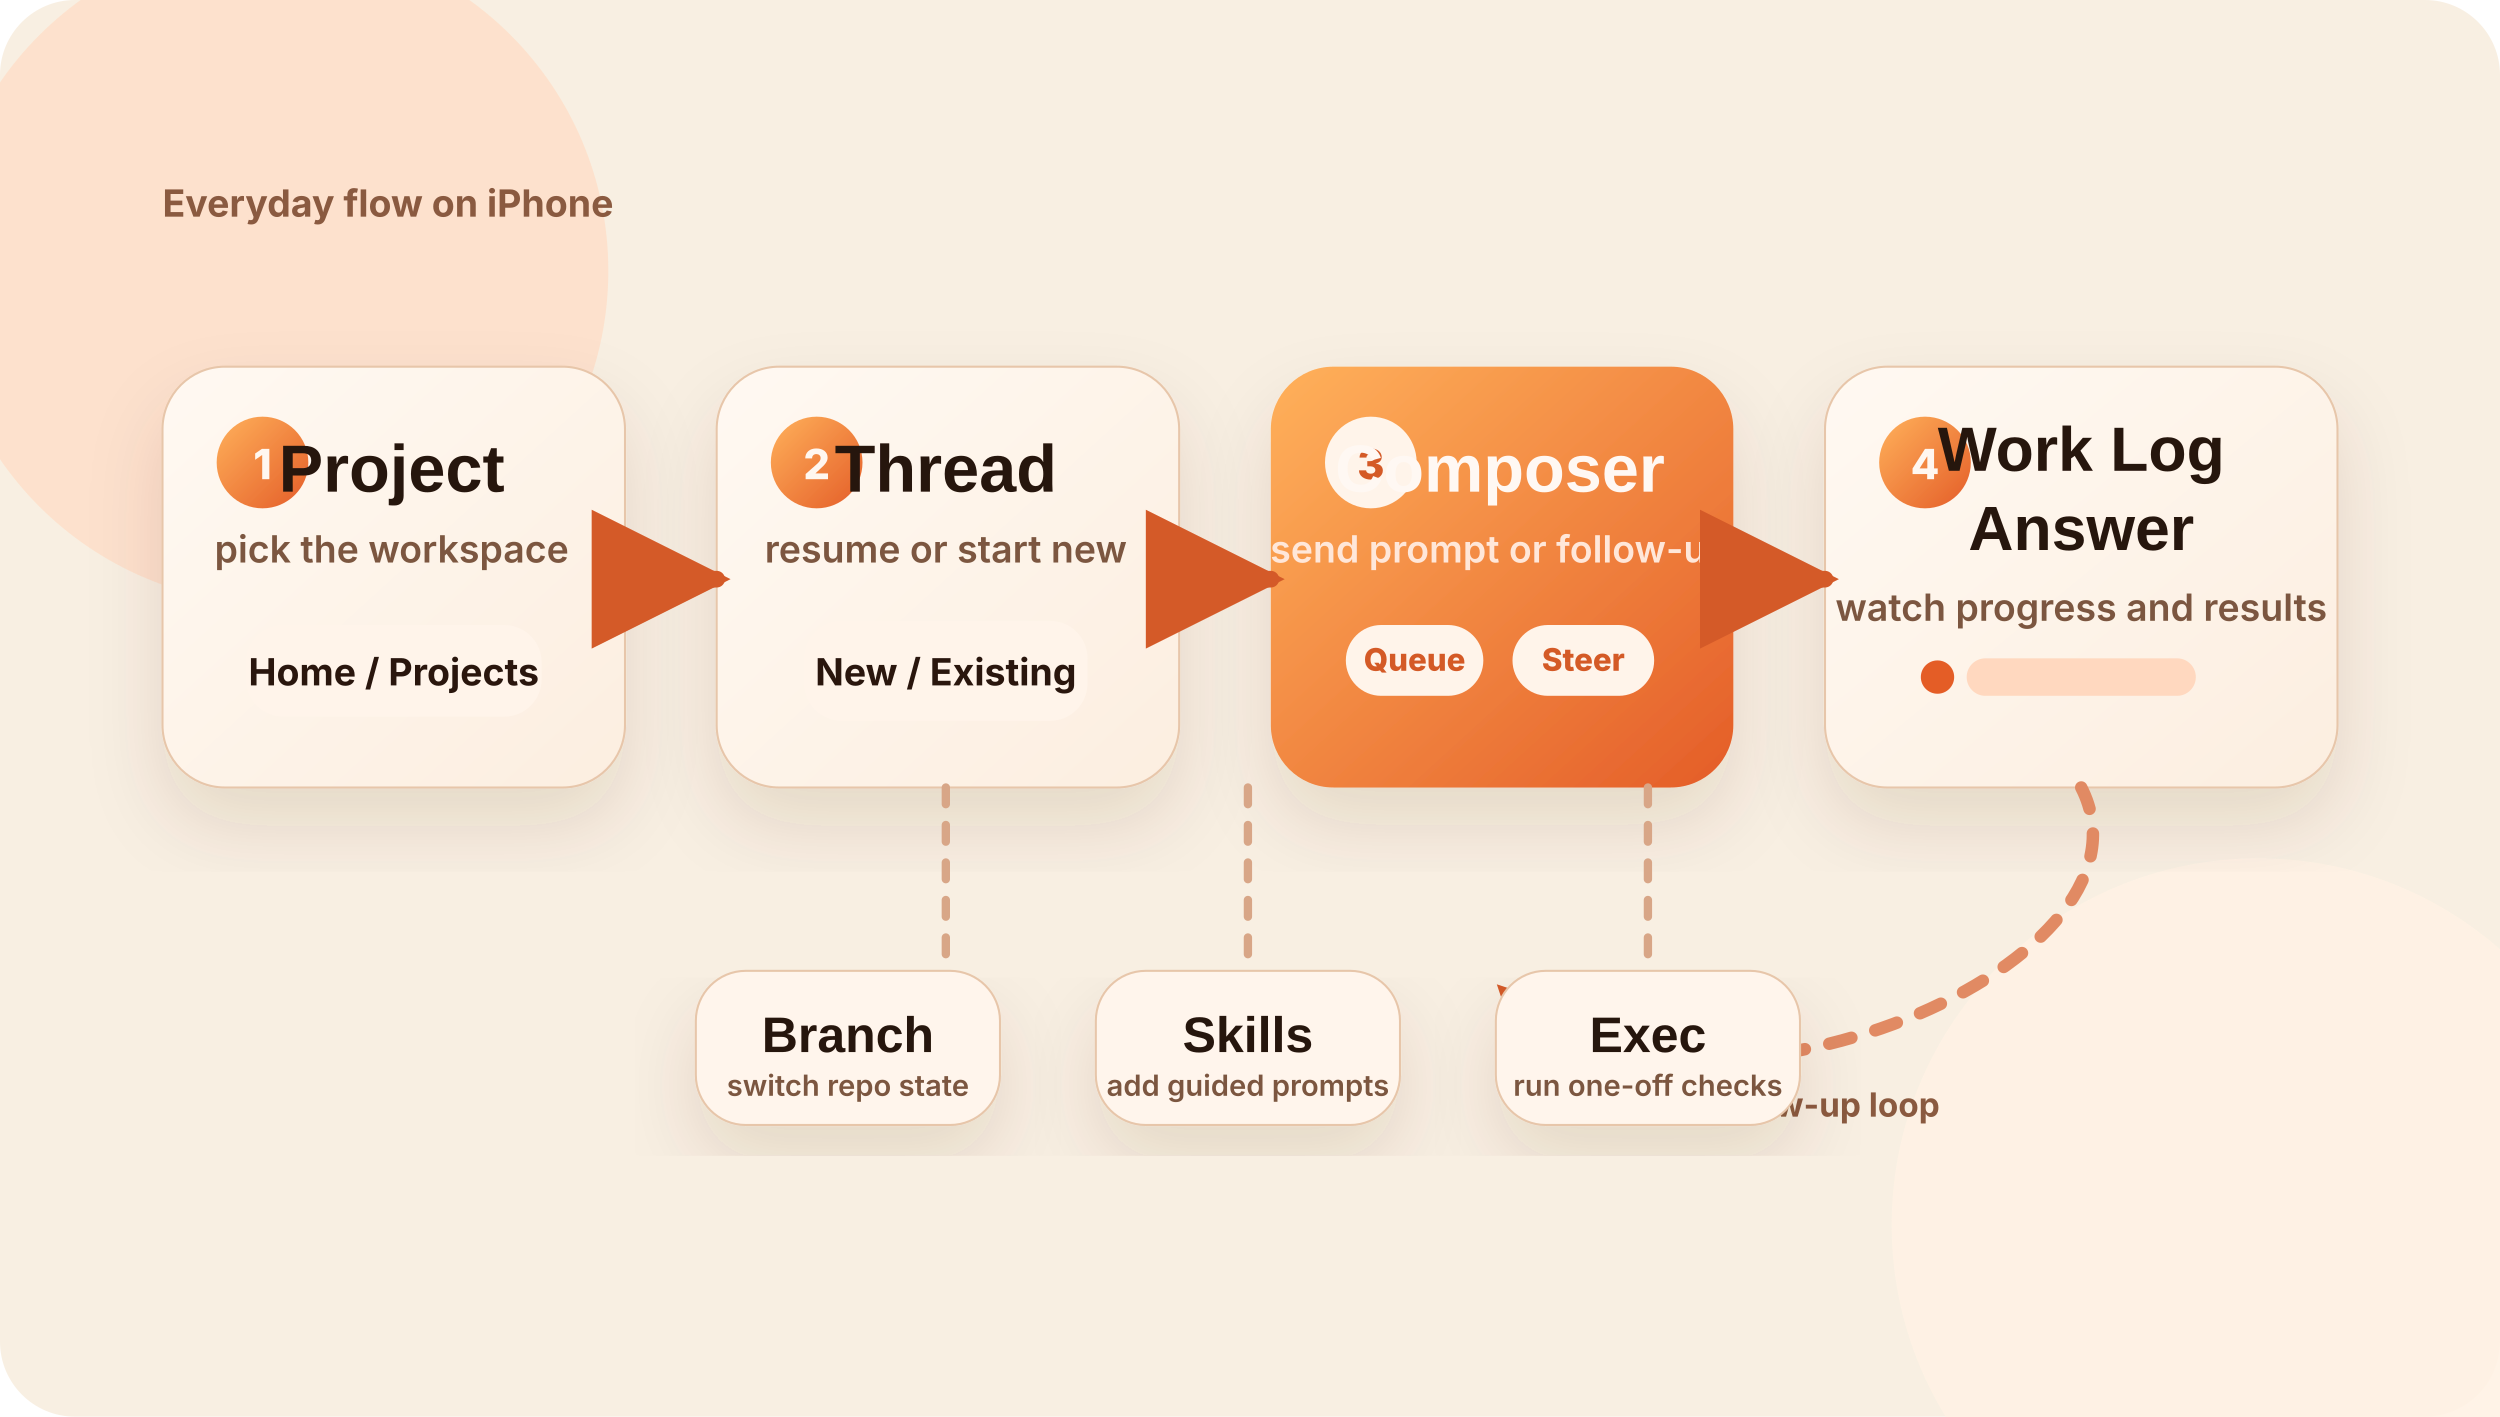
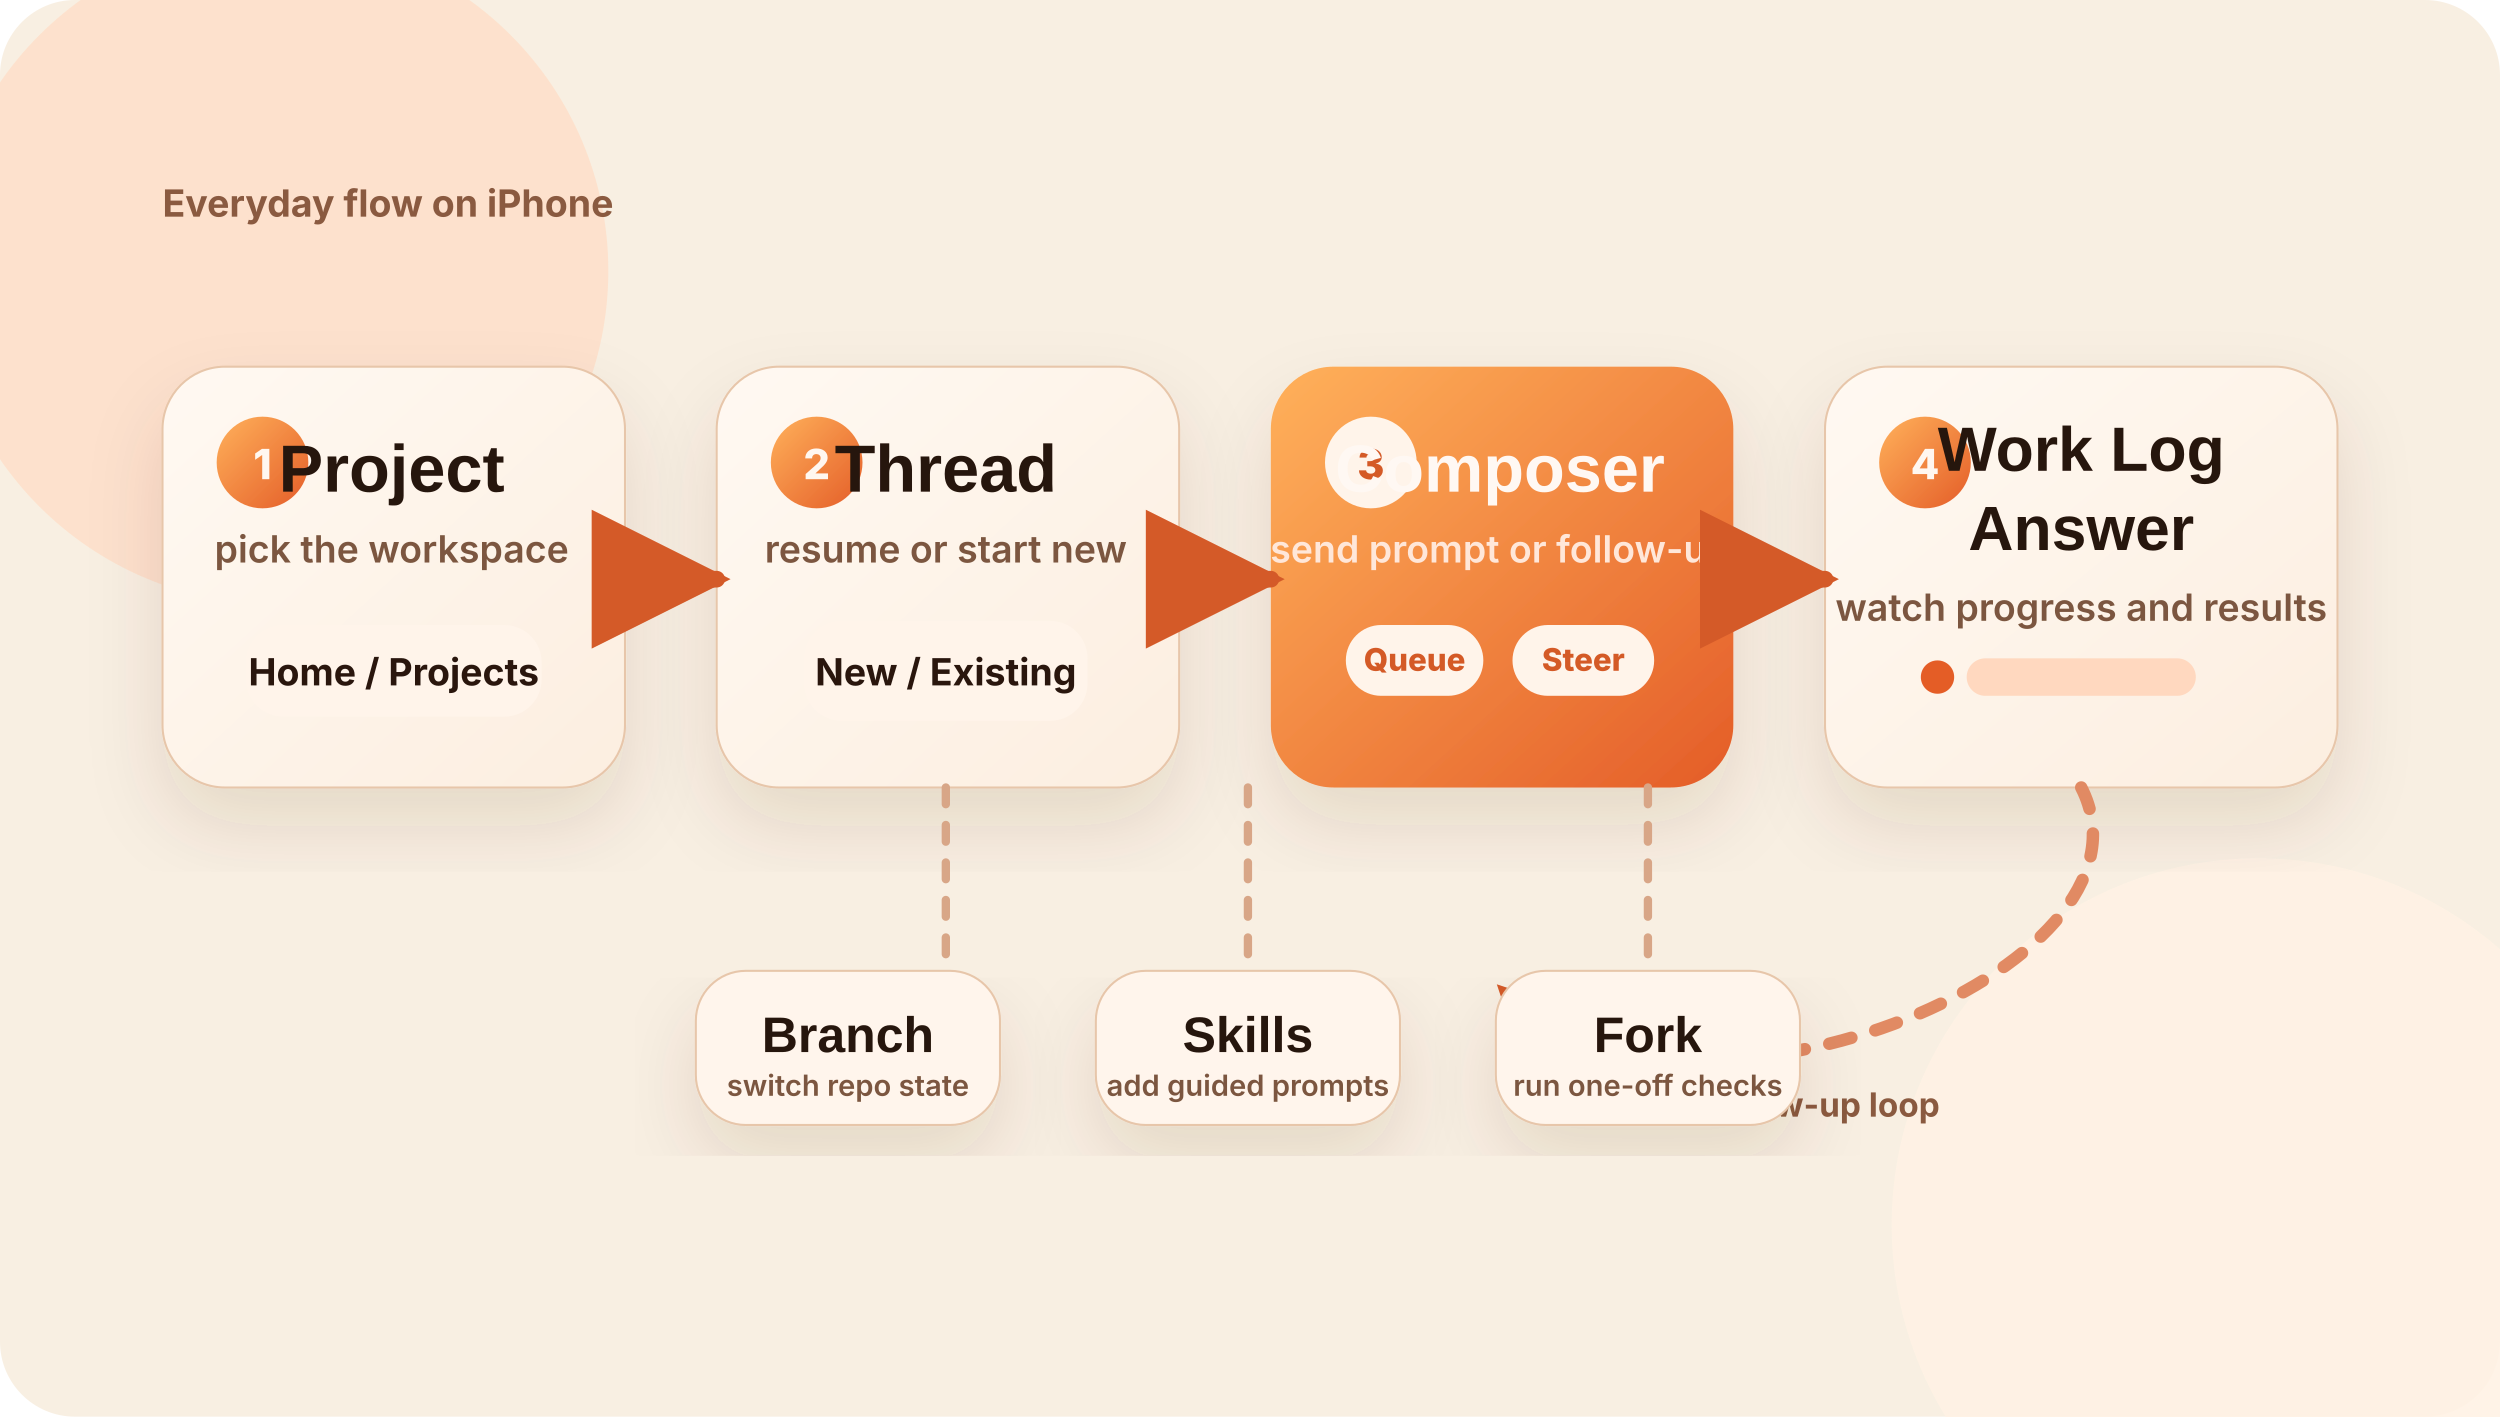
<svg xmlns="http://www.w3.org/2000/svg" viewBox="0 0 1200 680" role="img" aria-labelledby="title desc">
  <defs>
    <linearGradient id="surface" x1="0" x2="1" y1="0" y2="1">
      <stop offset="0%" stop-color="#FFF9F2" />
      <stop offset="100%" stop-color="#FCEEE0" />
    </linearGradient>
    <linearGradient id="orange" x1="0" x2="1" y1="0" y2="1">
      <stop offset="0%" stop-color="#FFB15B" />
      <stop offset="100%" stop-color="#E45D28" />
    </linearGradient>
    <filter id="shadow" x="-20%" y="-20%" width="140%" height="140%">
      <feDropShadow dx="0" dy="18" stdDeviation="18" flood-color="#5A321C" flood-opacity="0.12" />
    </filter>
    <marker id="arrow" viewBox="0 0 12 12" refX="10" refY="6" markerWidth="10" markerHeight="10" orient="auto-start-reverse">
      <path d="M 1 1 L 11 6 L 1 11 z" fill="#D45A28" />
    </marker>
  </defs>
  <rect width="1200" height="680" rx="36" fill="#F8EFE2" />
  <circle cx="132" cy="130" r="160" fill="#FFDCC4" opacity="0.7" />
  <circle cx="1084" cy="588" r="176" fill="#FFF2E4" opacity="0.9" />
  <text x="78" y="104" fill="#8A5A40" font-family="Inter, Arial, sans-serif" font-size="18" font-weight="700">Everyday flow on iPhone</text>
  <g filter="url(#shadow)">
    <rect x="78" y="176" width="222" height="202" rx="30" fill="url(#surface)" stroke="#E7C6AA" />
    <circle cx="126" cy="222" r="22" fill="url(#orange)" />
    <text x="126" y="230" fill="#FFF7F0" font-family="Inter, Arial, sans-serif" font-size="20" font-weight="800" text-anchor="middle">1</text>
    <text x="188" y="236" fill="#28170E" font-family="Space Grotesk, Arial, sans-serif" font-size="32" font-weight="700" text-anchor="middle">Project</text>
    <text x="188" y="270" fill="#7B5740" font-family="Inter, Arial, sans-serif" font-size="18" font-weight="600" text-anchor="middle">pick the workspace</text>
    <rect x="118" y="300" width="142" height="44" rx="18" fill="#FFF4EA" />
    <text x="189" y="329" fill="#291810" font-family="Inter, Arial, sans-serif" font-size="18" font-weight="700" text-anchor="middle">Home / Projects</text>
  </g>
  <g filter="url(#shadow)">
    <rect x="344" y="176" width="222" height="202" rx="30" fill="url(#surface)" stroke="#E7C6AA" />
    <circle cx="392" cy="222" r="22" fill="url(#orange)" />
    <text x="392" y="230" fill="#FFF7F0" font-family="Inter, Arial, sans-serif" font-size="20" font-weight="800" text-anchor="middle">2</text>
    <text x="454" y="236" fill="#28170E" font-family="Space Grotesk, Arial, sans-serif" font-size="32" font-weight="700" text-anchor="middle">Thread</text>
    <text x="454" y="270" fill="#7B5740" font-family="Inter, Arial, sans-serif" font-size="18" font-weight="600" text-anchor="middle">resume or start new</text>
    <rect x="386" y="298" width="136" height="48" rx="18" fill="#FFF4EA" />
    <text x="454" y="329" fill="#291810" font-family="Inter, Arial, sans-serif" font-size="18" font-weight="700" text-anchor="middle">New / Existing</text>
  </g>
  <g filter="url(#shadow)">
    <rect x="610" y="176" width="222" height="202" rx="30" fill="url(#orange)" />
    <circle cx="658" cy="222" r="22" fill="#FFF4EA" />
    <text x="658" y="230" fill="#D45A28" font-family="Inter, Arial, sans-serif" font-size="20" font-weight="800" text-anchor="middle">3</text>
    <text x="720" y="236" fill="#FFF8F3" font-family="Space Grotesk, Arial, sans-serif" font-size="32" font-weight="700" text-anchor="middle">Composer</text>
    <text x="720" y="270" fill="#FFE7D9" font-family="Inter, Arial, sans-serif" font-size="18" font-weight="600" text-anchor="middle">send prompt or follow-up</text>
    <rect x="646" y="300" width="66" height="34" rx="17" fill="#FFF4EA" />
    <rect x="726" y="300" width="68" height="34" rx="17" fill="#FFF4EA" />
    <text x="679" y="322" fill="#D45A28" font-family="Inter, Arial, sans-serif" font-size="15" font-weight="800" text-anchor="middle">Queue</text>
    <text x="760" y="322" fill="#D45A28" font-family="Inter, Arial, sans-serif" font-size="15" font-weight="800" text-anchor="middle">Steer</text>
  </g>
  <g filter="url(#shadow)">
    <rect x="876" y="176" width="246" height="202" rx="30" fill="url(#surface)" stroke="#E7C6AA" />
    <circle cx="924" cy="222" r="22" fill="url(#orange)" />
    <text x="924" y="230" fill="#FFF7F0" font-family="Inter, Arial, sans-serif" font-size="20" font-weight="800" text-anchor="middle">4</text>
    <text x="999" y="226" fill="#28170E" font-family="Space Grotesk, Arial, sans-serif" font-size="30" font-weight="700" text-anchor="middle">Work Log</text>
    <text x="999" y="264" fill="#28170E" font-family="Space Grotesk, Arial, sans-serif" font-size="30" font-weight="700" text-anchor="middle">Answer</text>
    <text x="999" y="298" fill="#7B5740" font-family="Inter, Arial, sans-serif" font-size="18" font-weight="600" text-anchor="middle">watch progress and results</text>
    <rect x="944" y="316" width="110" height="18" rx="9" fill="#FFD8BF" />
    <circle cx="930" cy="325" r="8" fill="#E45D28" />
  </g>
  <path d="M300 278 H344" fill="none" stroke="#D45A28" stroke-width="8" stroke-linecap="round" marker-end="url(#arrow)" />
  <path d="M566 278 H610" fill="none" stroke="#D45A28" stroke-width="8" stroke-linecap="round" marker-end="url(#arrow)" />
  <path d="M832 278 H876" fill="none" stroke="#D45A28" stroke-width="8" stroke-linecap="round" marker-end="url(#arrow)" />
  <path d="M999 378 C 1044 466, 806 560, 722 476" fill="none" stroke="#E18A63" stroke-width="6" stroke-dasharray="11 12" stroke-linecap="round" marker-end="url(#arrow)" />
  <text x="818" y="536" fill="#8A5A40" font-family="Inter, Arial, sans-serif" font-size="16" font-weight="700">follow-up loop</text>
  <g filter="url(#shadow)">
    <rect x="334" y="466" width="146" height="74" rx="24" fill="#FFF5EC" stroke="#E7C6AA" />
    <text x="407" y="505" fill="#28170E" font-family="Space Grotesk, Arial, sans-serif" font-size="24" font-weight="700" text-anchor="middle">Branch</text>
    <text x="407" y="526" fill="#7B5740" font-family="Inter, Arial, sans-serif" font-size="14" font-weight="600" text-anchor="middle">switch repo state</text>
  </g>
  <g filter="url(#shadow)">
    <rect x="526" y="466" width="146" height="74" rx="24" fill="#FFF5EC" stroke="#E7C6AA" />
    <text x="599" y="505" fill="#28170E" font-family="Space Grotesk, Arial, sans-serif" font-size="24" font-weight="700" text-anchor="middle">Skills</text>
    <text x="599" y="526" fill="#7B5740" font-family="Inter, Arial, sans-serif" font-size="14" font-weight="600" text-anchor="middle">add guided prompts</text>
  </g>
  <g filter="url(#shadow)">
    <rect x="718" y="466" width="146" height="74" rx="24" fill="#FFF5EC" stroke="#E7C6AA" />
-     <text x="791" y="505" fill="#28170E" font-family="Space Grotesk, Arial, sans-serif" font-size="24" font-weight="700" text-anchor="middle">Exec</text>
+     <text x="791" y="505" fill="#28170E" font-family="Space Grotesk, Arial, sans-serif" font-size="24" font-weight="700" text-anchor="middle">Fork</text>
    <text x="791" y="526" fill="#7B5740" font-family="Inter, Arial, sans-serif" font-size="14" font-weight="600" text-anchor="middle">run one-off checks</text>
  </g>
  <path d="M454 378 V466" fill="none" stroke="#D8A687" stroke-width="4" stroke-dasharray="8 10" stroke-linecap="round" />
  <path d="M599 378 V466" fill="none" stroke="#D8A687" stroke-width="4" stroke-dasharray="8 10" stroke-linecap="round" />
  <path d="M791 378 V466" fill="none" stroke="#D8A687" stroke-width="4" stroke-dasharray="8 10" stroke-linecap="round" />
</svg>
